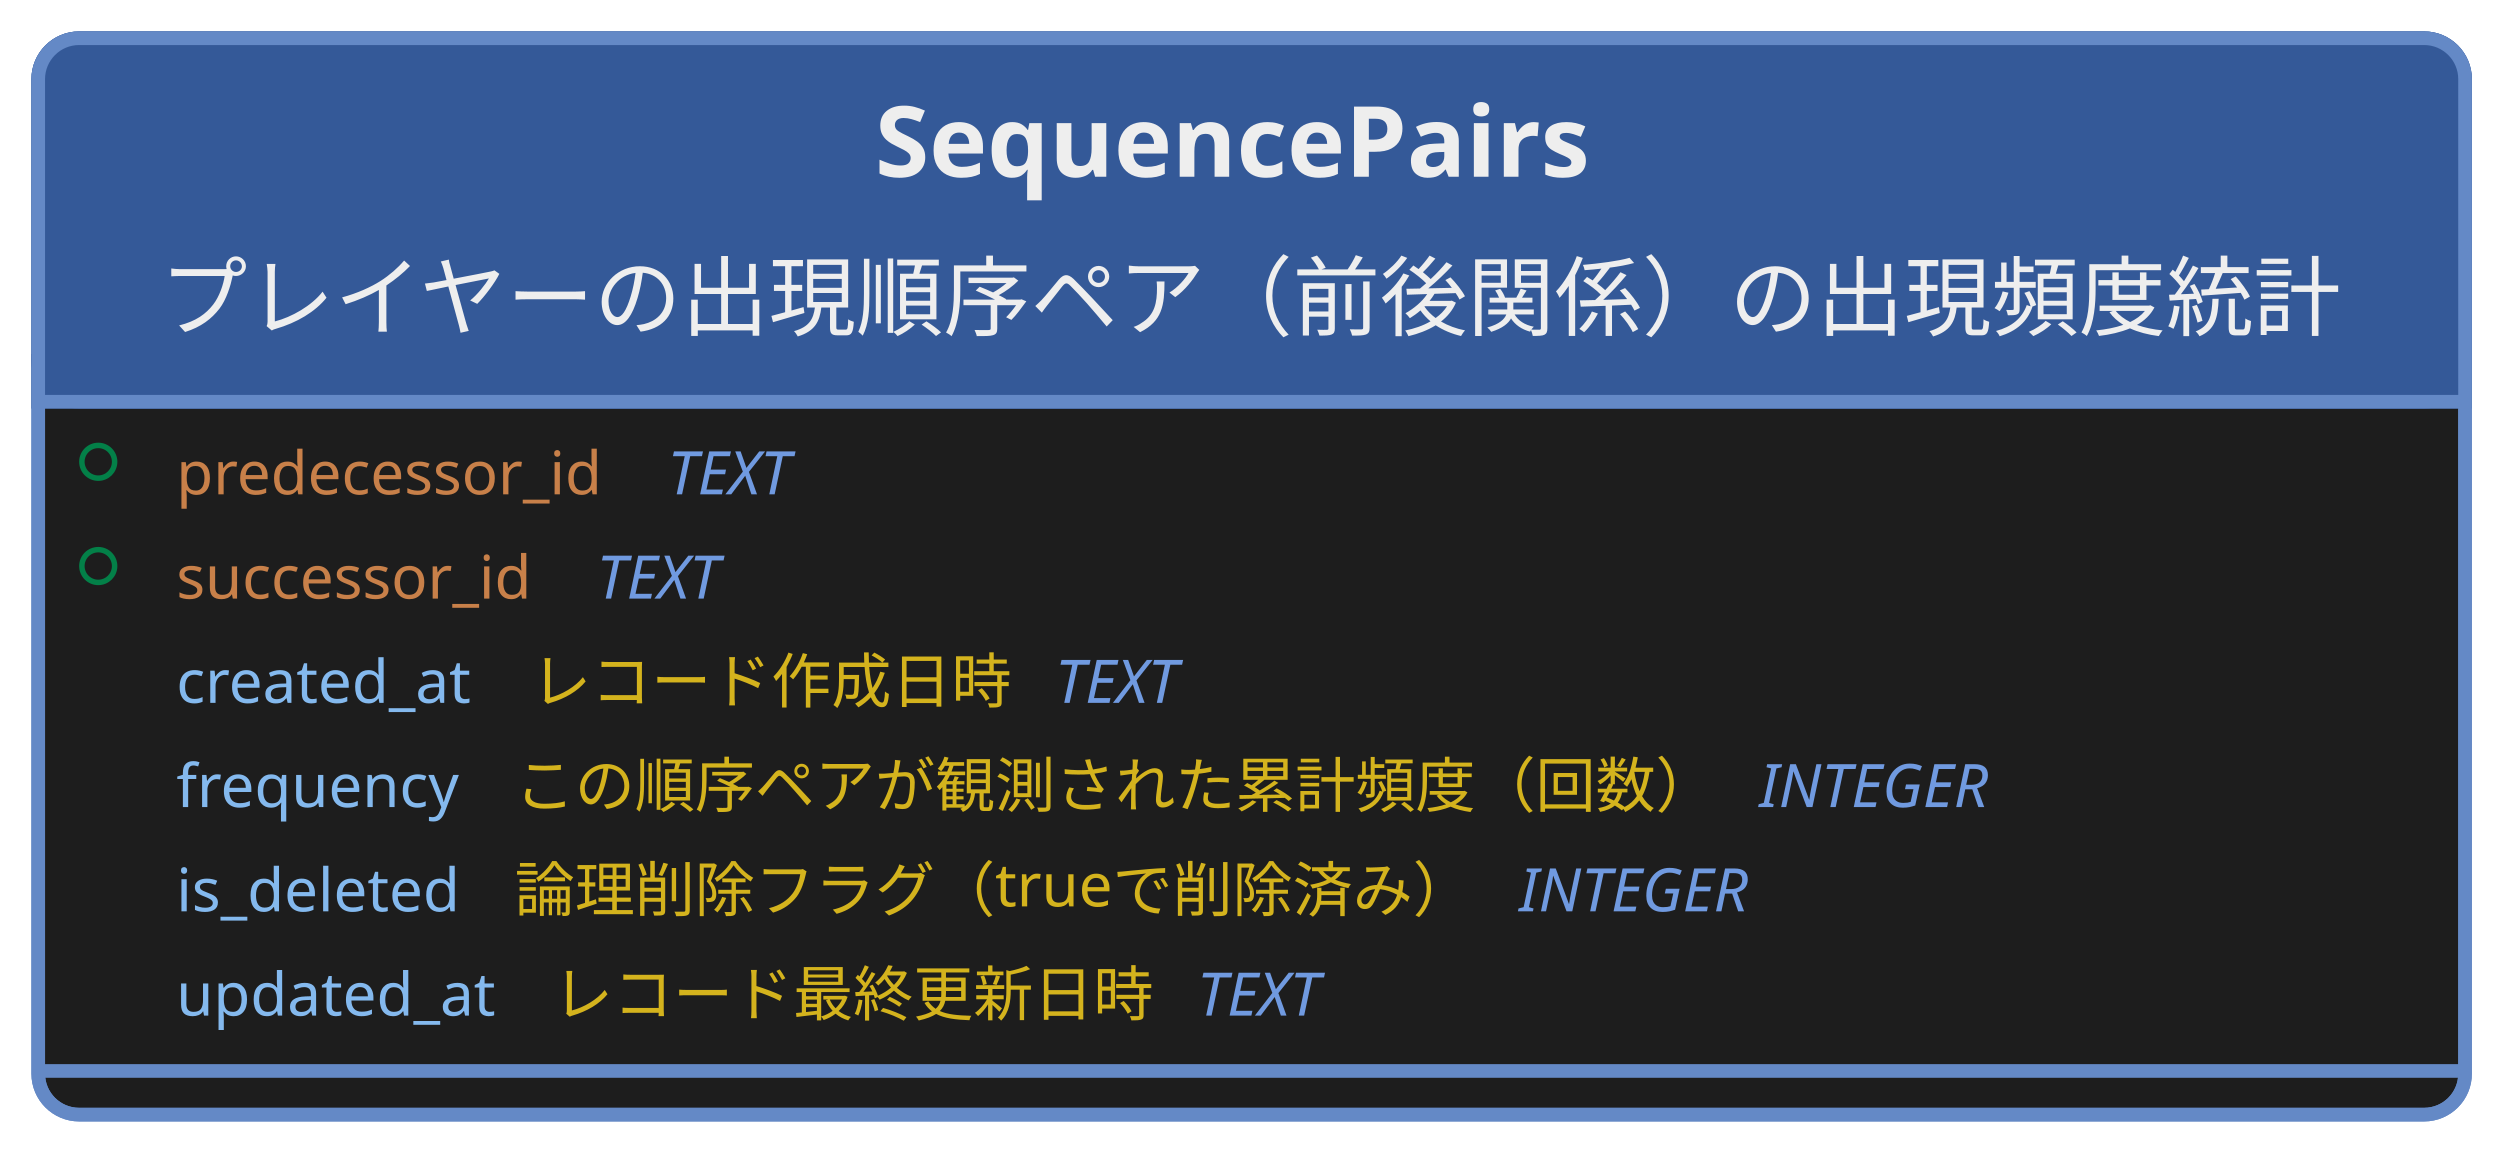
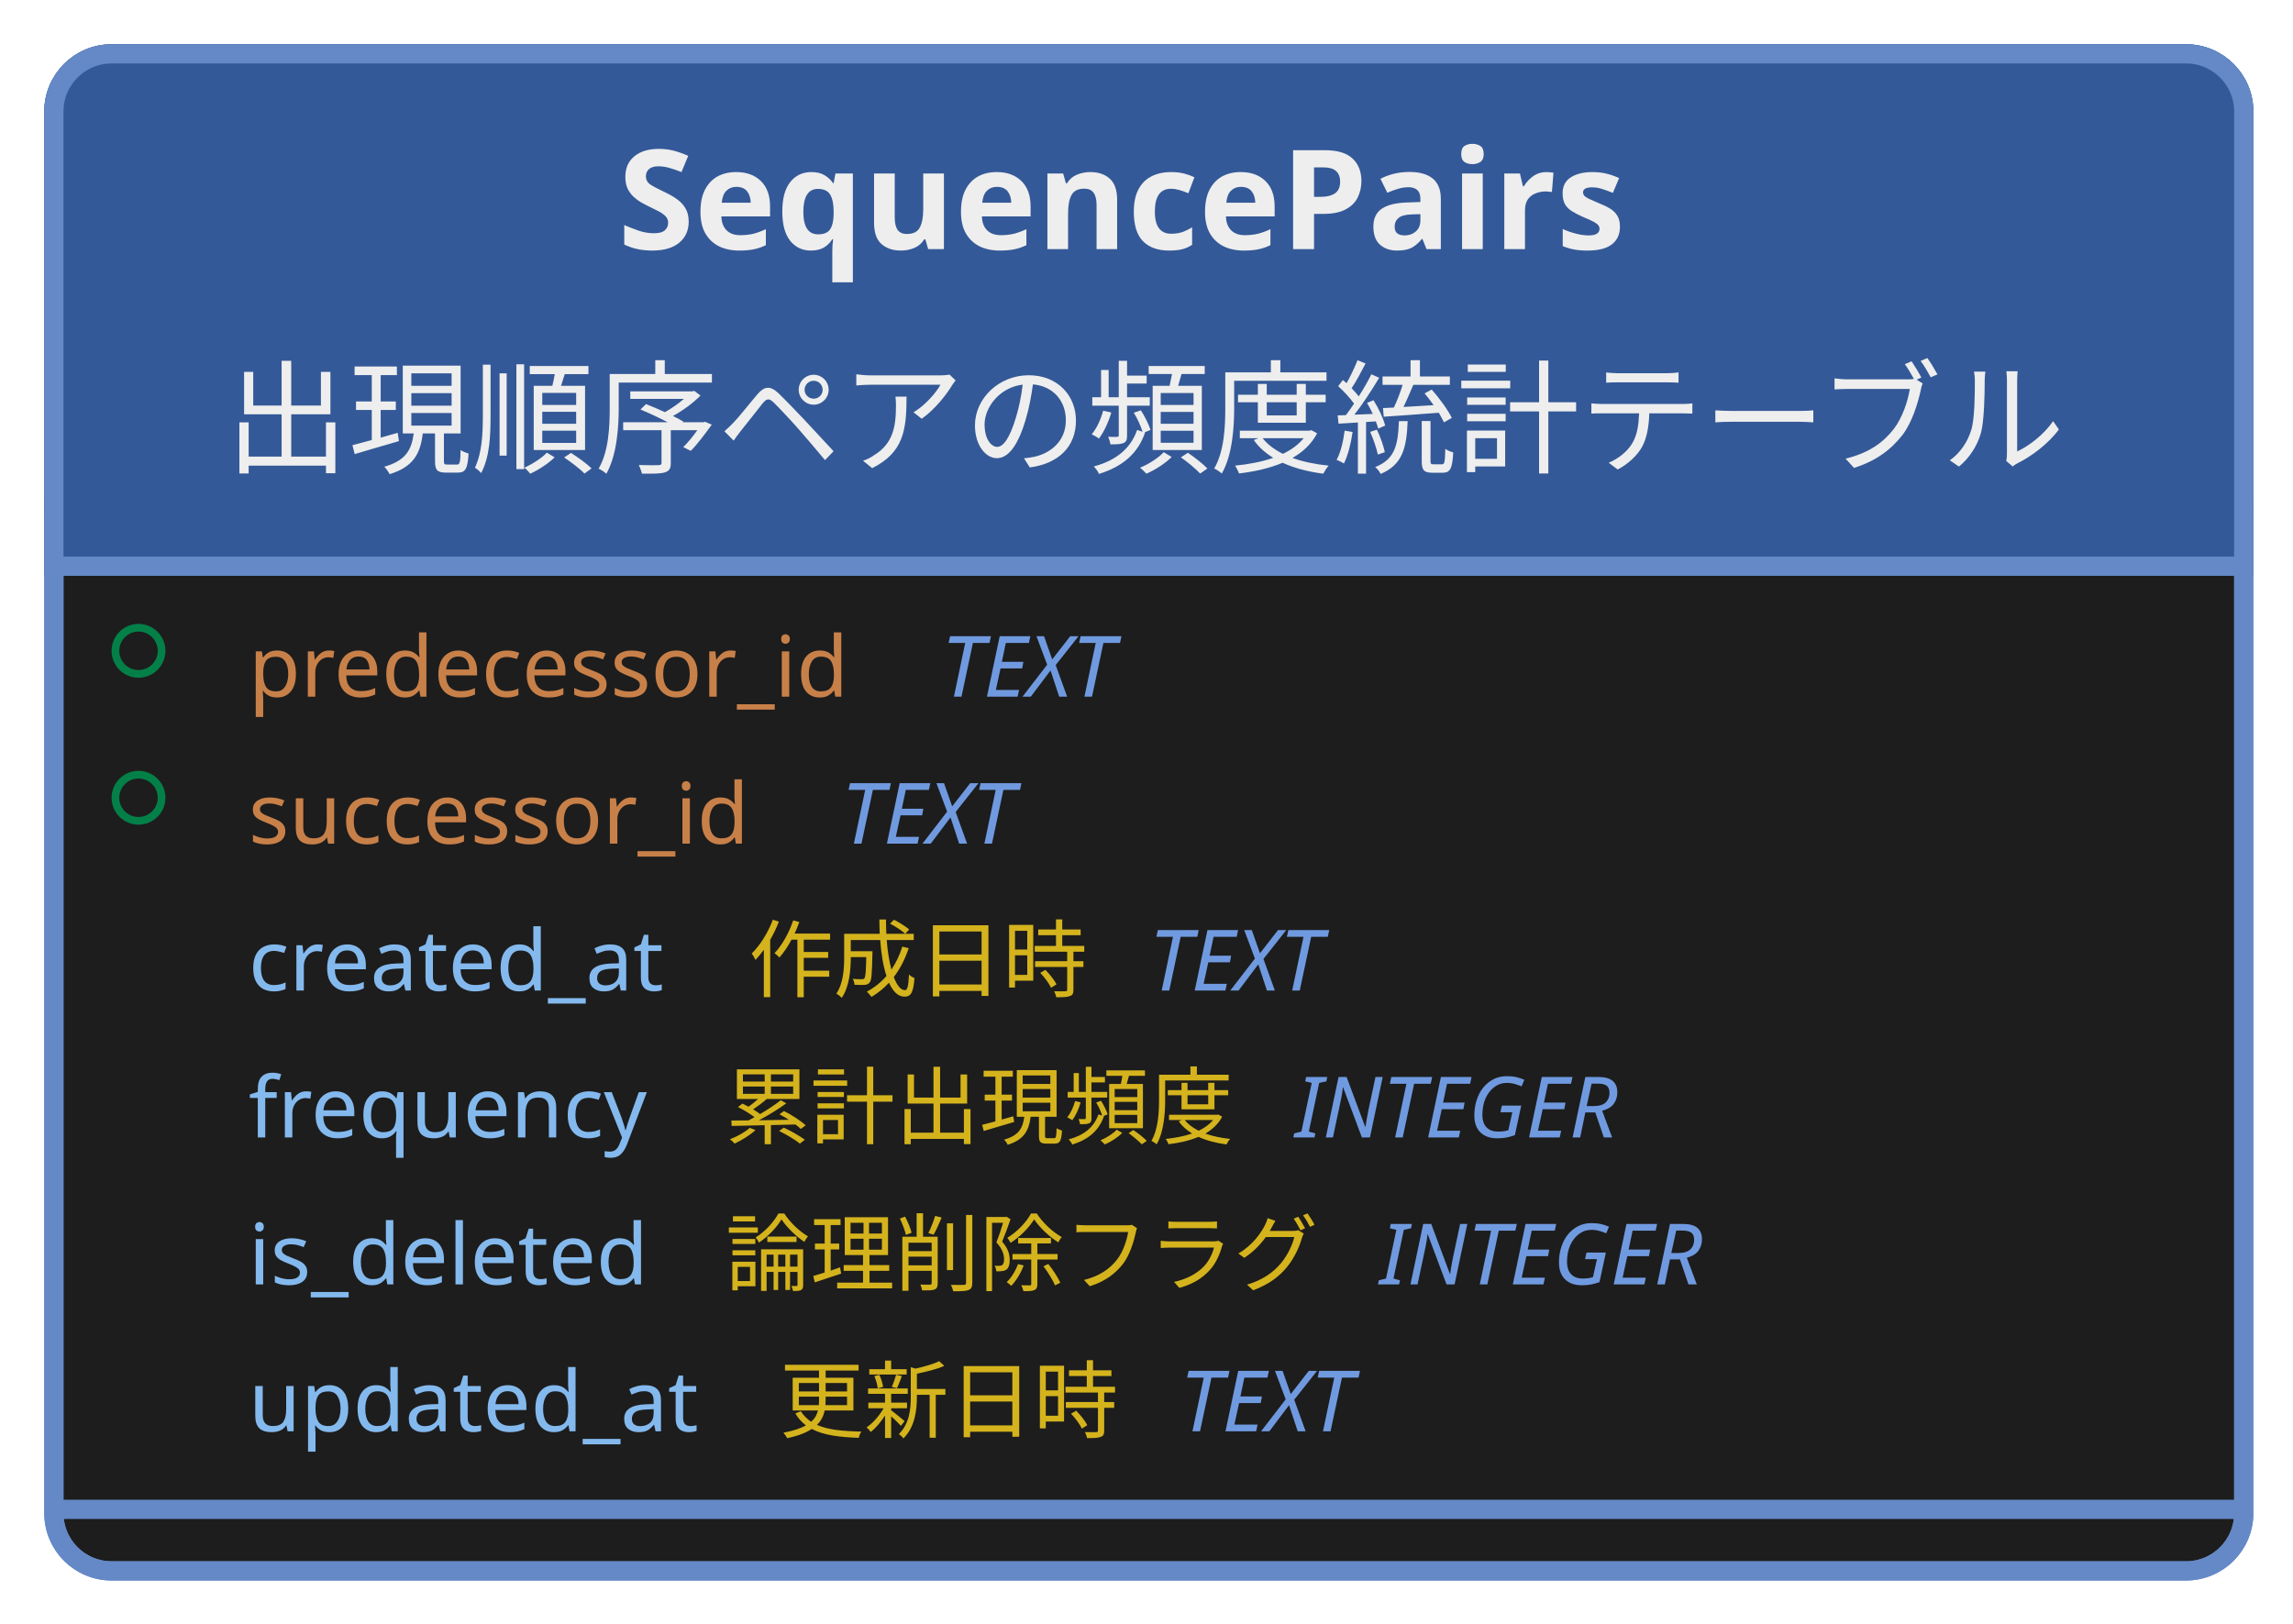
- <svg xmlns="http://www.w3.org/2000/svg" contentScriptType="application/ecmascript" contentStyleType="text/css" height="211px" preserveAspectRatio="none" style="width:458px;height:211px;background:#222222;" version="1.1" viewBox="0 0 458 211" width="458px" zoomAndPan="magnify">
+ <svg xmlns="http://www.w3.org/2000/svg" contentScriptType="application/ecmascript" contentStyleType="text/css" height="211px" preserveAspectRatio="none" style="width:298px;height:211px;background:#222222;" version="1.1" viewBox="0 0 298 211" width="298px" zoomAndPan="magnify">
  <defs />
  <g>
-     <rect codeLine="33" fill="#1D1D1D" height="197.2" id="SequencePairs" rx="7.5" ry="7.5" style="stroke:#6489C6;stroke-width:2.5;" width="444.6" x="7" y="7" />
-     <rect fill="#345998" height="66.6" rx="7.5" ry="7.5" style="stroke:#345998;stroke-width:2.5;" width="444.6" x="7" y="7" />
-     <rect fill="#345998" height="7.5" style="stroke:#345998;stroke-width:2.5;" width="444.6" x="7" y="66.1" />
-     <rect codeLine="33" fill="none" height="197.2" id="SequencePairs" rx="7.5" ry="7.5" style="stroke:#6489C6;stroke-width:2.5;" width="444.6" x="7" y="7" />
-     <text fill="#000000" font-family="Meiryo" font-size="18" lengthAdjust="spacing" textLength="0" x="160.3" y="32.381" />
-     <text fill="#EEEEEE" font-family="Meiryo" font-size="18" font-weight="bold" lengthAdjust="spacing" textLength="138" x="160.3" y="32.381">SequencePairs</text>
-     <text fill="#000000" font-family="Meiryo" font-size="18" lengthAdjust="spacing" textLength="0" x="316.3" y="32.381" />
+     <rect codeLine="33" fill="#1D1D1D" height="197.2" id="SequencePairs" rx="7.5" ry="7.5" style="stroke:#6489C6;stroke-width:2.5;" width="284.6" x="7" y="7" />
+     <rect fill="#345998" height="66.6" rx="7.5" ry="7.5" style="stroke:#345998;stroke-width:2.5;" width="284.6" x="7" y="7" />
+     <rect fill="#345998" height="7.5" style="stroke:#345998;stroke-width:2.5;" width="284.6" x="7" y="66.1" />
+     <rect codeLine="33" fill="none" height="197.2" id="SequencePairs" rx="7.5" ry="7.5" style="stroke:#6489C6;stroke-width:2.5;" width="284.6" x="7" y="7" />
+     <text fill="#000000" font-family="Meiryo" font-size="18" lengthAdjust="spacing" textLength="0" x="80.3" y="32.381" />
+     <text fill="#EEEEEE" font-family="Meiryo" font-size="18" font-weight="bold" lengthAdjust="spacing" textLength="138" x="80.3" y="32.381">SequencePairs</text>
+     <text fill="#000000" font-family="Meiryo" font-size="18" lengthAdjust="spacing" textLength="0" x="236.3" y="32.381" />
    <text fill="#000000" font-family="Meiryo" font-size="18" lengthAdjust="spacing" textLength="0" x="29.3" y="59.381" />
-     <text fill="#EEEEEE" font-family="Meiryo" font-size="16" lengthAdjust="spacing" textLength="400" x="29.3" y="60.261">プレイヤーの出現順序ペア（前後関係）の出現頻度統計</text>
-     <text fill="#000000" font-family="Meiryo" font-size="18" lengthAdjust="spacing" textLength="0" x="447.3" y="59.381" />
-     <line style="stroke:#6489C6;stroke-width:2.5;" x1="8" x2="450.6" y1="73.6" y2="73.6" />
+     <text fill="#EEEEEE" font-family="Meiryo" font-size="16" lengthAdjust="spacing" textLength="240" x="29.3" y="60.261">出現順序ペアの頻度統計テーブル</text>
+     <text fill="#000000" font-family="Meiryo" font-size="18" lengthAdjust="spacing" textLength="0" x="287.3" y="59.381" />
+     <line style="stroke:#6489C6;stroke-width:2.5;" x1="8" x2="290.6" y1="73.6" y2="73.6" />
    <ellipse cx="18" cy="84.6" rx="3" ry="3" style="stroke:#038048;stroke-width:1.0;fill:none;" />
    <text fill="#C88049" font-family="Meiryo" font-size="11" lengthAdjust="spacing" textLength="82" x="32.3" y="90.561">predecessor_id</text>
    <text fill="#709AE0" font-family="Meiryo" font-size="11" font-style="italic" lengthAdjust="spacing" textLength="28" x="122.3" y="90.561">TEXT</text>
    <ellipse cx="18" cy="103.7" rx="3" ry="3" style="stroke:#038048;stroke-width:1.0;fill:none;" />
    <text fill="#C88049" font-family="Meiryo" font-size="11" lengthAdjust="spacing" textLength="69" x="32.3" y="109.661">successor_id</text>
    <text fill="#709AE0" font-family="Meiryo" font-size="11" font-style="italic" lengthAdjust="spacing" textLength="28" x="109.3" y="109.661">TEXT</text>
    <text fill="#84B9EE" font-family="Meiryo" font-size="11" lengthAdjust="spacing" textLength="57" x="32.3" y="128.761">created_at</text>
-     <text fill="#D4B31D" font-family="Meiryo" font-size="11" lengthAdjust="spacing" textLength="88" x="97.3" y="128.761">レコード作成日時</text>
-     <text fill="#709AE0" font-family="Meiryo" font-size="11" font-style="italic" lengthAdjust="spacing" textLength="28" x="193.3" y="128.761">TEXT</text>
+     <text fill="#D4B31D" font-family="Meiryo" font-size="11" lengthAdjust="spacing" textLength="44" x="97.3" y="128.761">作成日時</text>
+     <text fill="#709AE0" font-family="Meiryo" font-size="11" font-style="italic" lengthAdjust="spacing" textLength="28" x="149.3" y="128.761">TEXT</text>
    <text fill="#84B9EE" font-family="Meiryo" font-size="11" lengthAdjust="spacing" textLength="54" x="32.3" y="147.861">frequency</text>
-     <text fill="#D4B31D" font-family="Meiryo" font-size="11" lengthAdjust="spacing" textLength="220" x="94.3" y="147.861">この順序ペアが観測された累計頻度（回数）</text>
-     <text fill="#709AE0" font-family="Meiryo" font-size="11" font-style="italic" lengthAdjust="spacing" textLength="49" x="322.3" y="147.861">INTEGER</text>
+     <text fill="#D4B31D" font-family="Meiryo" font-size="11" lengthAdjust="spacing" textLength="66" x="94.3" y="147.861">累計出現頻度</text>
+     <text fill="#709AE0" font-family="Meiryo" font-size="11" font-style="italic" lengthAdjust="spacing" textLength="49" x="168.3" y="147.861">INTEGER</text>
    <text fill="#84B9EE" font-family="Meiryo" font-size="11" lengthAdjust="spacing" textLength="54" x="32.3" y="166.961">is_deleted</text>
-     <text fill="#D4B31D" font-family="Meiryo" font-size="11" lengthAdjust="spacing" textLength="176" x="94.3" y="166.961">論理削除フラグ（trueで削除済み）</text>
-     <text fill="#709AE0" font-family="Meiryo" font-size="11" font-style="italic" lengthAdjust="spacing" textLength="49" x="278.3" y="166.961">INTEGER</text>
+     <text fill="#D4B31D" font-family="Meiryo" font-size="11" lengthAdjust="spacing" textLength="77" x="94.3" y="166.961">論理削除フラグ</text>
+     <text fill="#709AE0" font-family="Meiryo" font-size="11" font-style="italic" lengthAdjust="spacing" textLength="49" x="179.3" y="166.961">INTEGER</text>
    <text fill="#84B9EE" font-family="Meiryo" font-size="11" lengthAdjust="spacing" textLength="61" x="32.3" y="186.061">updated_at</text>
-     <text fill="#D4B31D" font-family="Meiryo" font-size="11" lengthAdjust="spacing" textLength="110" x="101.3" y="186.061">レコード最終更新日時</text>
-     <text fill="#709AE0" font-family="Meiryo" font-size="11" font-style="italic" lengthAdjust="spacing" textLength="28" x="219.3" y="186.061">TEXT</text>
-     <line style="stroke:#6489C6;stroke-width:2.5;" x1="8" x2="450.6" y1="196.2" y2="196.2" />
+     <text fill="#D4B31D" font-family="Meiryo" font-size="11" lengthAdjust="spacing" textLength="44" x="101.3" y="186.061">更新日時</text>
+     <text fill="#709AE0" font-family="Meiryo" font-size="11" font-style="italic" lengthAdjust="spacing" textLength="28" x="153.3" y="186.061">TEXT</text>
+     <line style="stroke:#6489C6;stroke-width:2.5;" x1="8" x2="290.6" y1="196.2" y2="196.2" />
  </g>
</svg>
